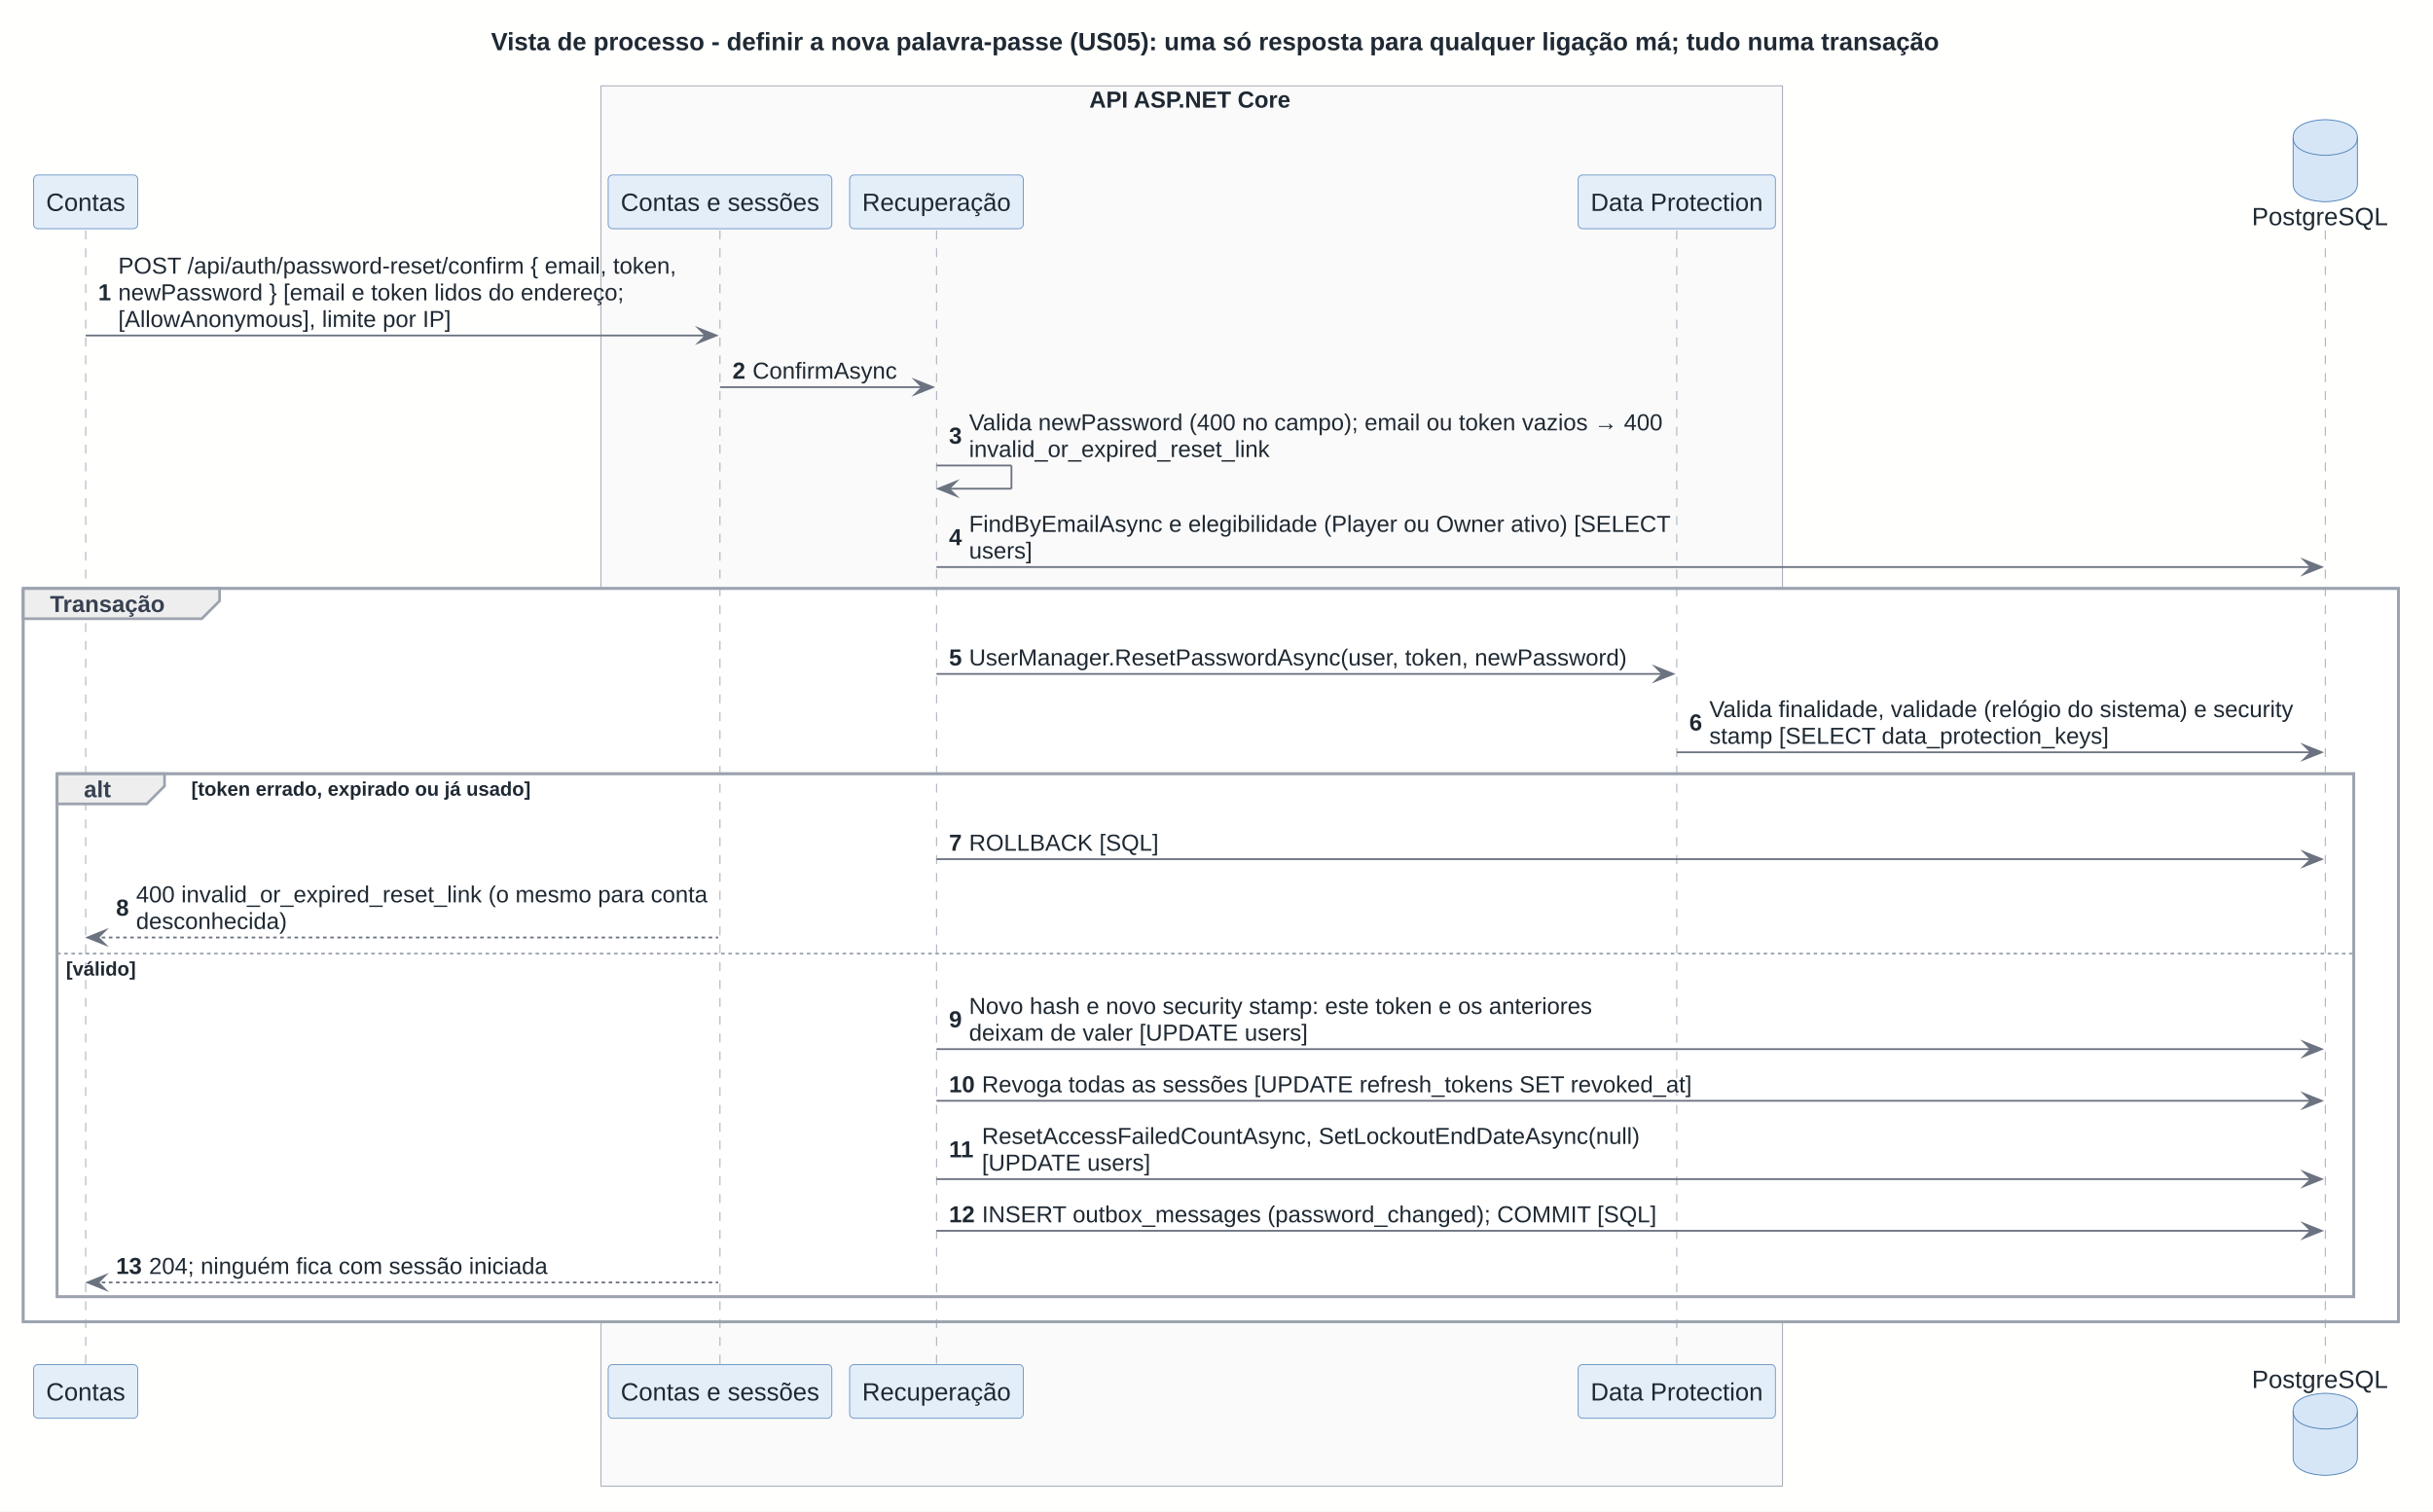
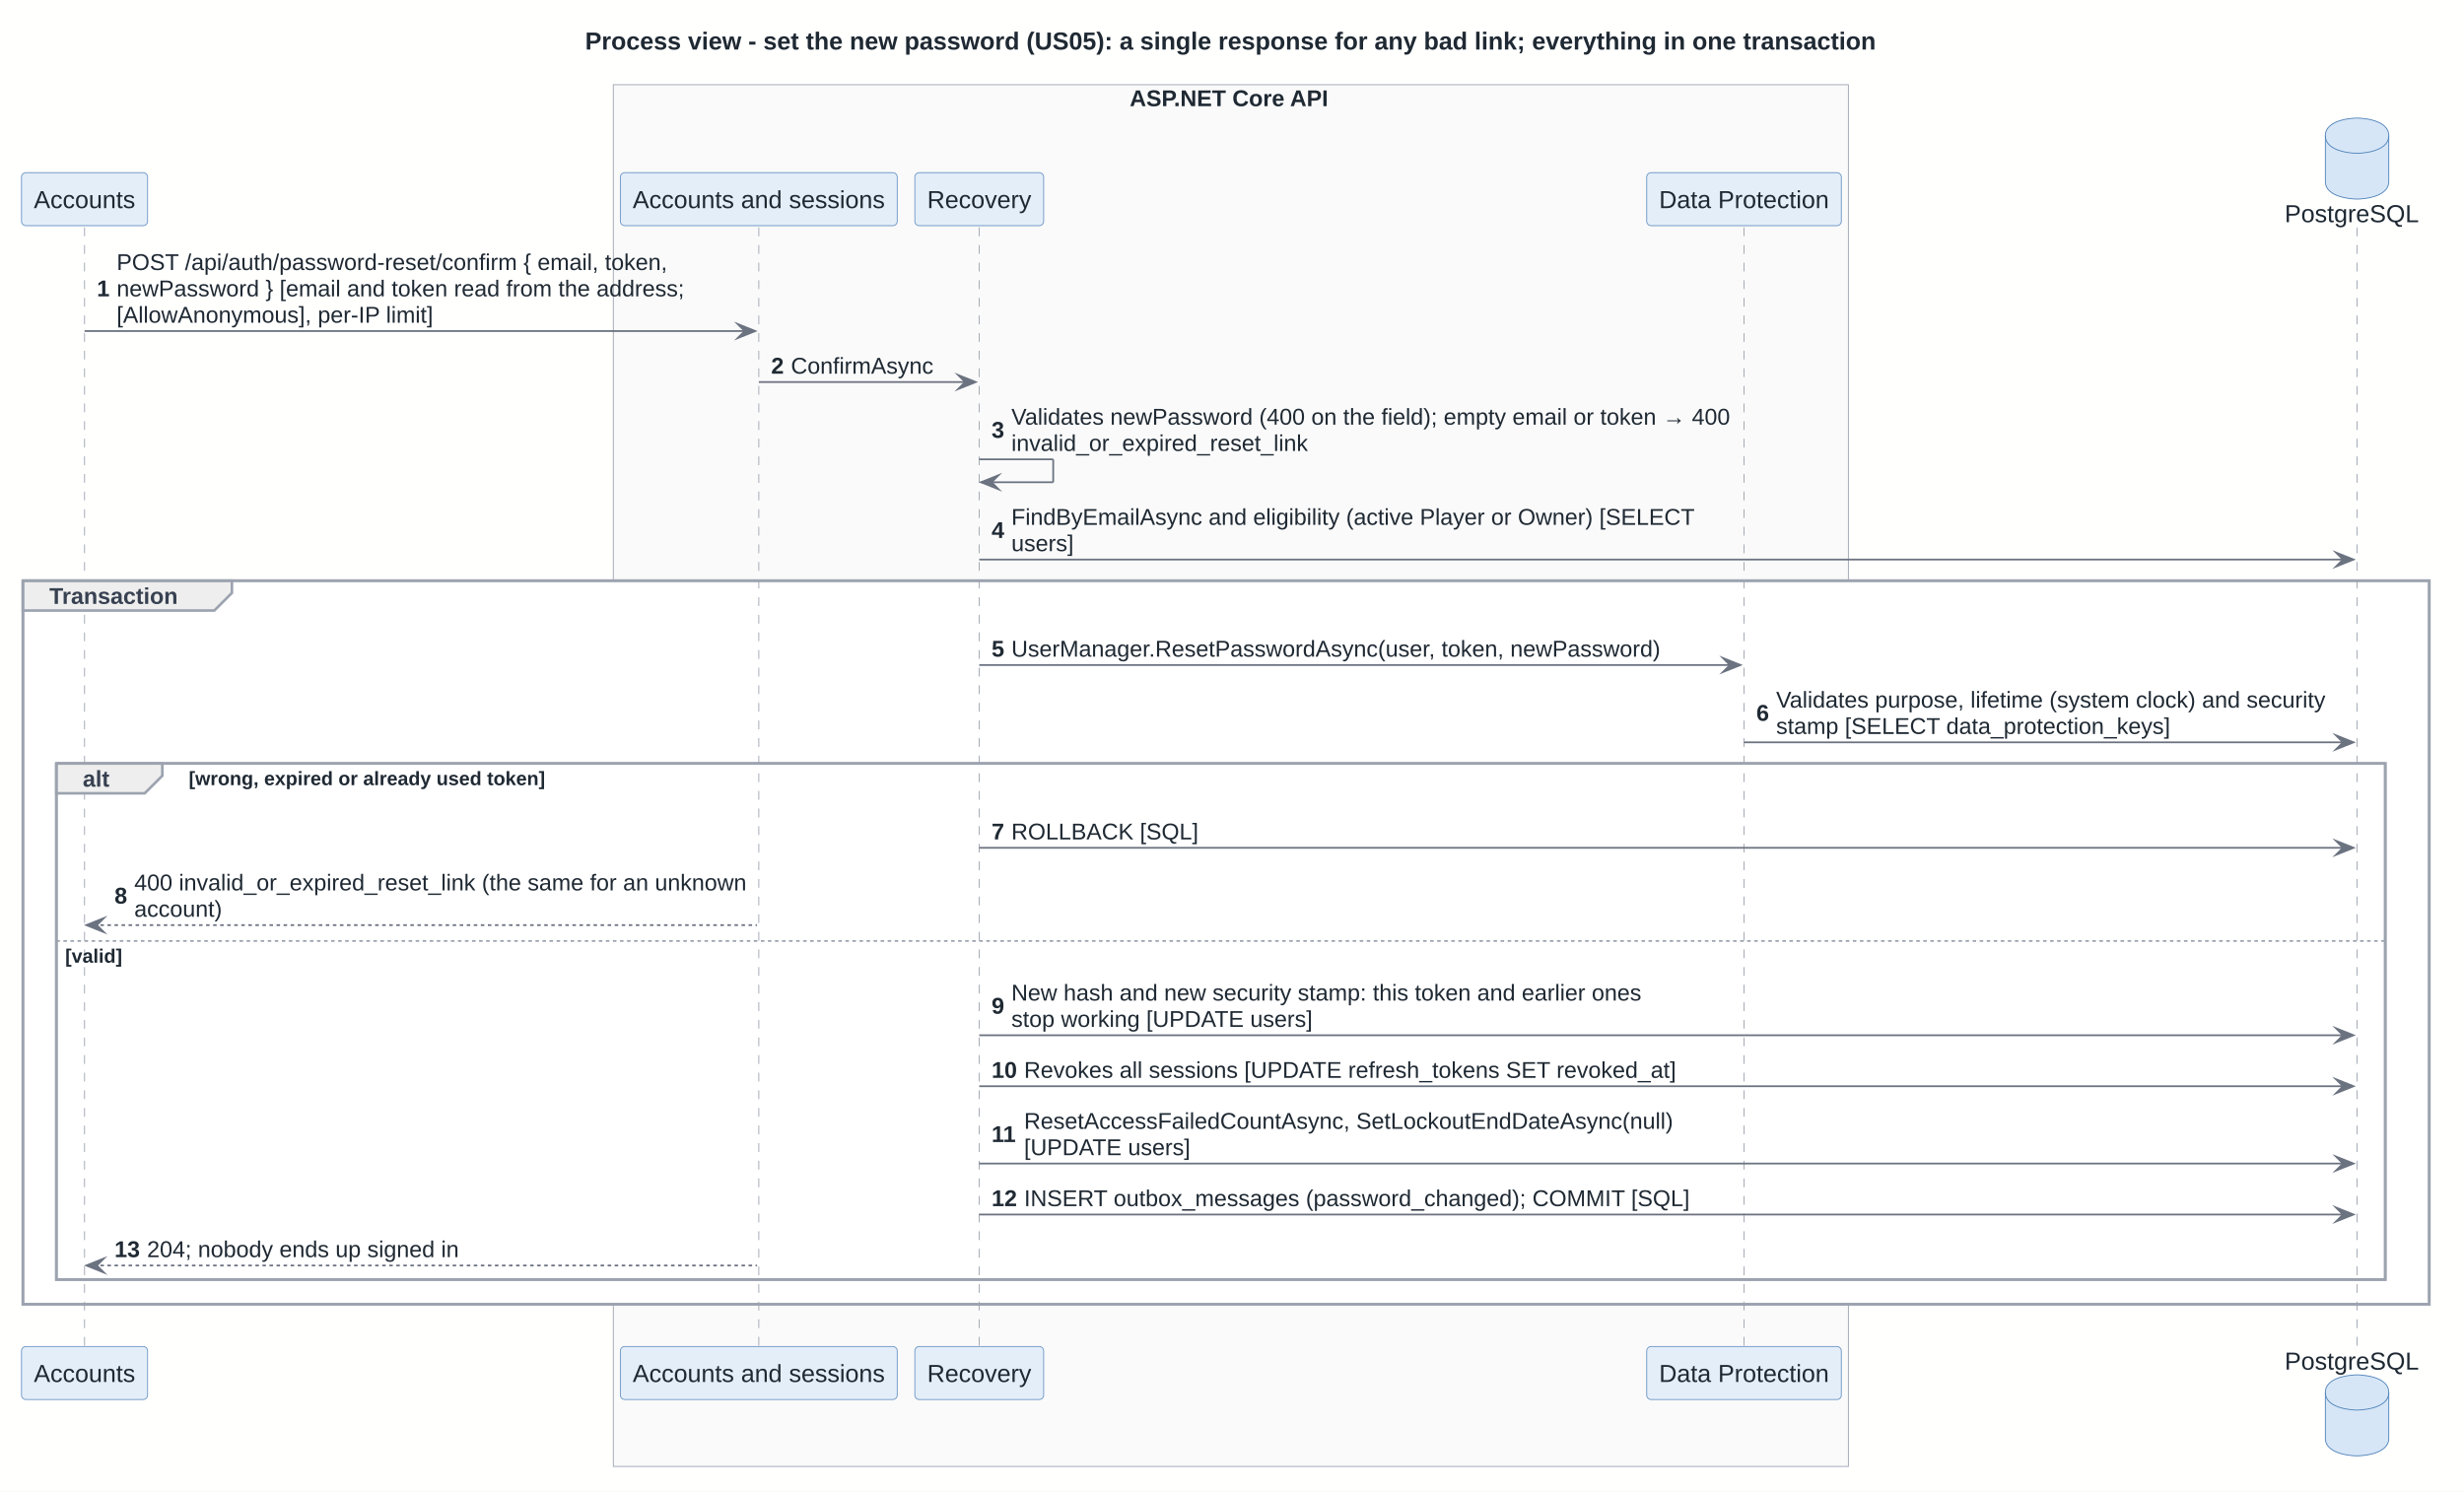
- <svg xmlns="http://www.w3.org/2000/svg" version="1.1" data-diagram-type="SEQUENCE" style="width:1363px;height:847px;background:#FFFFFE;" width="1363px" height="847px" viewBox="0 0 1363 847" zoomAndPan="magnify" preserveAspectRatio="none" contentStyleType="text/css">
+ <svg xmlns="http://www.w3.org/2000/svg" version="1.1" data-diagram-type="SEQUENCE" style="width:1399px;height:847px;background:#FFFFFE;" width="1399px" height="847px" viewBox="0 0 1399 847" zoomAndPan="magnify" preserveAspectRatio="none" contentStyleType="text/css">
  <defs />
  <g font-family="sans-serif" lengthAdjust="spacing">
-     <rect x="0" y="0" width="1363" height="847" fill="#FFFFFE" style="stroke:none;" />
+     <rect x="0" y="0" width="1399" height="847" fill="#FFFFFE" style="stroke:none;" />
    <g class="title" data-source-line="8">
-       <text x="275.086" y="28.132" fill="#1F2933" font-size="14" textLength="811.474" font-weight="700" font-family="Arial, Liberation Sans, Helvetica, sans-serif">Vista de processo - definir a nova palavra-passe (US05): uma só resposta para qualquer ligação má; tudo numa transação</text>
+       <text x="332.209" y="28.132" fill="#1F2933" font-size="14" textLength="732.867" font-weight="700" font-family="Arial, Liberation Sans, Helvetica, sans-serif">Process view - set the new password (US05): a single response for any bad link; everything in one transaction</text>
    </g>
-     <rect x="336.714" y="48.099" width="661.884" height="784.616" fill="#FAFAFA" style="stroke:#9CA3AF;stroke-width:0.5;" />
-     <text x="610.229" y="60.292" fill="#1F2933" font-size="13" textLength="114.854" font-weight="700" font-family="Arial, Liberation Sans, Helvetica, sans-serif">API ASP.NET Core</text>
-     <rect x="13" y="329.736" width="1330.646" height="410.88" fill="#FFF" style="stroke:#FFF;stroke-width:1;" />
-     <rect x="13" y="329.736" width="1330.646" height="410.88" fill="none" style="stroke:#9CA3AF;stroke-width:1.5;" />
-     <rect x="32" y="433.531" width="1286.646" height="293.085" fill="#FFF" style="stroke:#FFF;stroke-width:1;" />
-     <rect x="32" y="433.531" width="1286.646" height="293.085" fill="none" style="stroke:#9CA3AF;stroke-width:1.5;" />
+     <rect x="348.231" y="48.099" width="701.228" height="784.616" fill="#FAFAFA" style="stroke:#9CA3AF;stroke-width:0.5;" />
+     <text x="641.418" y="60.292" fill="#1F2933" font-size="13" textLength="114.854" font-weight="700" font-family="Arial, Liberation Sans, Helvetica, sans-serif">ASP.NET Core API</text>
+     <rect x="13" y="329.736" width="1366.286" height="410.88" fill="#FFF" style="stroke:#FFF;stroke-width:1;" />
+     <rect x="13" y="329.736" width="1366.286" height="410.88" fill="none" style="stroke:#9CA3AF;stroke-width:1.5;" />
+     <rect x="32" y="433.531" width="1322.286" height="293.085" fill="#FFF" style="stroke:#FFF;stroke-width:1;" />
+     <rect x="32" y="433.531" width="1322.286" height="293.085" fill="none" style="stroke:#9CA3AF;stroke-width:1.5;" />
    <g>
      <rect x="44.5" y="129.146" width="8" height="635.47" fill="#000" fill-opacity="0" />
      <line x1="48" y1="129.146" x2="48" y2="764.616" style="stroke:#9CA3AF;stroke-width:0.5;stroke-dasharray:5,5;" />
    </g>
    <g>
-       <rect x="399.855" y="129.146" width="8" height="635.47" fill="#000" fill-opacity="0" />
-       <line x1="403.355" y1="129.146" x2="403.355" y2="764.616" style="stroke:#9CA3AF;stroke-width:0.5;stroke-dasharray:5,5;" />
+       <rect x="427.328" y="129.146" width="8" height="635.47" fill="#000" fill-opacity="0" />
+       <line x1="430.828" y1="129.146" x2="430.828" y2="764.616" style="stroke:#9CA3AF;stroke-width:0.5;stroke-dasharray:5,5;" />
    </g>
    <g>
-       <rect x="521.134" y="129.146" width="8" height="635.47" fill="#000" fill-opacity="0" />
-       <line x1="524.634" y1="129.146" x2="524.634" y2="764.616" style="stroke:#9CA3AF;stroke-width:0.5;stroke-dasharray:5,5;" />
+       <rect x="552.489" y="129.146" width="8" height="635.47" fill="#000" fill-opacity="0" />
+       <line x1="555.989" y1="129.146" x2="555.989" y2="764.616" style="stroke:#9CA3AF;stroke-width:0.5;stroke-dasharray:5,5;" />
    </g>
    <g>
-       <rect x="935.85" y="129.146" width="8" height="635.47" fill="#000" fill-opacity="0" />
-       <line x1="939.35" y1="129.146" x2="939.35" y2="764.616" style="stroke:#9CA3AF;stroke-width:0.5;stroke-dasharray:5,5;" />
+       <rect x="986.711" y="129.146" width="8" height="635.47" fill="#000" fill-opacity="0" />
+       <line x1="990.211" y1="129.146" x2="990.211" y2="764.616" style="stroke:#9CA3AF;stroke-width:0.5;stroke-dasharray:5,5;" />
    </g>
    <g>
-       <rect x="1299.146" y="129.146" width="8" height="635.47" fill="#000" fill-opacity="0" />
-       <line x1="1302.646" y1="129.146" x2="1302.646" y2="764.616" style="stroke:#9CA3AF;stroke-width:0.5;stroke-dasharray:5,5;" />
+       <rect x="1334.786" y="129.146" width="8" height="635.47" fill="#000" fill-opacity="0" />
+       <line x1="1338.286" y1="129.146" x2="1338.286" y2="764.616" style="stroke:#9CA3AF;stroke-width:0.5;stroke-dasharray:5,5;" />
    </g>
-     <rect x="18.821" y="98.047" width="58.358" height="30.099" fill="#E4EEF9" style="stroke:#6B95C4;stroke-width:0.5;" rx="2.5" ry="2.5" />
-     <text x="25.821" y="118.179" fill="#1F2933" font-size="14" textLength="44.358" font-family="Arial, Liberation Sans, Helvetica, sans-serif">Contas</text>
-     <rect x="340.714" y="98.047" width="125.282" height="30.099" fill="#E4EEF9" style="stroke:#6B95C4;stroke-width:0.5;" rx="2.5" ry="2.5" />
-     <text x="347.714" y="118.179" fill="#1F2933" font-size="14" textLength="111.282" font-family="Arial, Liberation Sans, Helvetica, sans-serif">Contas e sessões</text>
-     <rect x="475.996" y="98.047" width="97.275" height="30.099" fill="#E4EEF9" style="stroke:#6B95C4;stroke-width:0.5;" rx="2.5" ry="2.5" />
-     <text x="482.996" y="118.179" fill="#1F2933" font-size="14" textLength="83.275" font-family="Arial, Liberation Sans, Helvetica, sans-serif">Recuperação</text>
-     <rect x="884.102" y="98.047" width="110.496" height="30.099" fill="#E4EEF9" style="stroke:#6B95C4;stroke-width:0.5;" rx="2.5" ry="2.5" />
-     <text x="891.102" y="118.179" fill="#1F2933" font-size="14" textLength="96.496" font-family="Arial, Liberation Sans, Helvetica, sans-serif">Data Protection</text>
-     <text x="1261.515" y="126.179" fill="#1F2933" font-size="14" textLength="76.262" font-family="Arial, Liberation Sans, Helvetica, sans-serif">PostgreSQL</text>
-     <path d="M1284.646,77.047 C1284.646,67.047 1302.646,67.047 1302.646,67.047 C1302.646,67.047 1320.646,67.047 1320.646,77.047 L1320.646,103.047 C1320.646,113.047 1302.646,113.047 1302.646,113.047 C1302.646,113.047 1284.646,113.047 1284.646,103.047 L1284.646,77.047" style="stroke:#4F82B8;stroke-width:0.5;" fill="#D6E6F7" />
-     <path d="M1284.646,77.047 C1284.646,87.047 1302.646,87.047 1302.646,87.047 C1302.646,87.047 1320.646,87.047 1320.646,77.047" style="stroke:#4F82B8;stroke-width:0.5;" fill="none" />
-     <rect x="18.821" y="764.616" width="58.358" height="30.099" fill="#E4EEF9" style="stroke:#6B95C4;stroke-width:0.5;" rx="2.5" ry="2.5" />
-     <text x="25.821" y="784.748" fill="#1F2933" font-size="14" textLength="44.358" font-family="Arial, Liberation Sans, Helvetica, sans-serif">Contas</text>
-     <rect x="340.714" y="764.616" width="125.282" height="30.099" fill="#E4EEF9" style="stroke:#6B95C4;stroke-width:0.5;" rx="2.5" ry="2.5" />
-     <text x="347.714" y="784.748" fill="#1F2933" font-size="14" textLength="111.282" font-family="Arial, Liberation Sans, Helvetica, sans-serif">Contas e sessões</text>
-     <rect x="475.996" y="764.616" width="97.275" height="30.099" fill="#E4EEF9" style="stroke:#6B95C4;stroke-width:0.5;" rx="2.5" ry="2.5" />
-     <text x="482.996" y="784.748" fill="#1F2933" font-size="14" textLength="83.275" font-family="Arial, Liberation Sans, Helvetica, sans-serif">Recuperação</text>
-     <rect x="884.102" y="764.616" width="110.496" height="30.099" fill="#E4EEF9" style="stroke:#6B95C4;stroke-width:0.5;" rx="2.5" ry="2.5" />
-     <text x="891.102" y="784.748" fill="#1F2933" font-size="14" textLength="96.496" font-family="Arial, Liberation Sans, Helvetica, sans-serif">Data Protection</text>
-     <text x="1261.515" y="777.748" fill="#1F2933" font-size="14" textLength="76.262" font-family="Arial, Liberation Sans, Helvetica, sans-serif">PostgreSQL</text>
-     <path d="M1284.646,790.714 C1284.646,780.714 1302.646,780.714 1302.646,780.714 C1302.646,780.714 1320.646,780.714 1320.646,790.714 L1320.646,816.714 C1320.646,826.714 1302.646,826.714 1302.646,826.714 C1302.646,826.714 1284.646,826.714 1284.646,816.714 L1284.646,790.714" style="stroke:#4F82B8;stroke-width:0.5;" fill="#D6E6F7" />
-     <path d="M1284.646,790.714 C1284.646,800.714 1302.646,800.714 1302.646,800.714 C1302.646,800.714 1320.646,800.714 1320.646,790.714" style="stroke:#4F82B8;stroke-width:0.5;" fill="none" />
-     <polygon points="391.355,183.992,401.355,187.992,391.355,191.992,395.355,187.992" fill="#6B7280" style="stroke:#6B7280;stroke-width:1;stroke-linejoin:miter;stroke-miterlimit:10;" />
-     <line x1="48" y1="187.992" x2="397.355" y2="187.992" style="stroke:#6B7280;stroke-width:1;" />
+     <rect x="12.207" y="98.047" width="71.586" height="30.099" fill="#E4EEF9" style="stroke:#6B95C4;stroke-width:0.5;" rx="2.5" ry="2.5" />
+     <text x="19.207" y="118.179" fill="#1F2933" font-size="14" textLength="57.586" font-family="Arial, Liberation Sans, Helvetica, sans-serif">Accounts</text>
+     <rect x="352.231" y="98.047" width="157.192" height="30.099" fill="#E4EEF9" style="stroke:#6B95C4;stroke-width:0.5;" rx="2.5" ry="2.5" />
+     <text x="359.231" y="118.179" fill="#1F2933" font-size="14" textLength="143.192" font-family="Arial, Liberation Sans, Helvetica, sans-serif">Accounts and sessions</text>
+     <rect x="519.424" y="98.047" width="73.131" height="30.099" fill="#E4EEF9" style="stroke:#6B95C4;stroke-width:0.5;" rx="2.5" ry="2.5" />
+     <text x="526.424" y="118.179" fill="#1F2933" font-size="14" textLength="59.131" font-family="Arial, Liberation Sans, Helvetica, sans-serif">Recovery</text>
+     <rect x="934.963" y="98.047" width="110.496" height="30.099" fill="#E4EEF9" style="stroke:#6B95C4;stroke-width:0.5;" rx="2.5" ry="2.5" />
+     <text x="941.963" y="118.179" fill="#1F2933" font-size="14" textLength="96.496" font-family="Arial, Liberation Sans, Helvetica, sans-serif">Data Protection</text>
+     <text x="1297.155" y="126.179" fill="#1F2933" font-size="14" textLength="76.262" font-family="Arial, Liberation Sans, Helvetica, sans-serif">PostgreSQL</text>
+     <path d="M1320.286,77.047 C1320.286,67.047 1338.286,67.047 1338.286,67.047 C1338.286,67.047 1356.286,67.047 1356.286,77.047 L1356.286,103.047 C1356.286,113.047 1338.286,113.047 1338.286,113.047 C1338.286,113.047 1320.286,113.047 1320.286,103.047 L1320.286,77.047" style="stroke:#4F82B8;stroke-width:0.5;" fill="#D6E6F7" />
+     <path d="M1320.286,77.047 C1320.286,87.047 1338.286,87.047 1338.286,87.047 C1338.286,87.047 1356.286,87.047 1356.286,77.047" style="stroke:#4F82B8;stroke-width:0.5;" fill="none" />
+     <rect x="12.207" y="764.616" width="71.586" height="30.099" fill="#E4EEF9" style="stroke:#6B95C4;stroke-width:0.5;" rx="2.5" ry="2.5" />
+     <text x="19.207" y="784.748" fill="#1F2933" font-size="14" textLength="57.586" font-family="Arial, Liberation Sans, Helvetica, sans-serif">Accounts</text>
+     <rect x="352.231" y="764.616" width="157.192" height="30.099" fill="#E4EEF9" style="stroke:#6B95C4;stroke-width:0.5;" rx="2.5" ry="2.5" />
+     <text x="359.231" y="784.748" fill="#1F2933" font-size="14" textLength="143.192" font-family="Arial, Liberation Sans, Helvetica, sans-serif">Accounts and sessions</text>
+     <rect x="519.424" y="764.616" width="73.131" height="30.099" fill="#E4EEF9" style="stroke:#6B95C4;stroke-width:0.5;" rx="2.5" ry="2.5" />
+     <text x="526.424" y="784.748" fill="#1F2933" font-size="14" textLength="59.131" font-family="Arial, Liberation Sans, Helvetica, sans-serif">Recovery</text>
+     <rect x="934.963" y="764.616" width="110.496" height="30.099" fill="#E4EEF9" style="stroke:#6B95C4;stroke-width:0.5;" rx="2.5" ry="2.5" />
+     <text x="941.963" y="784.748" fill="#1F2933" font-size="14" textLength="96.496" font-family="Arial, Liberation Sans, Helvetica, sans-serif">Data Protection</text>
+     <text x="1297.155" y="777.748" fill="#1F2933" font-size="14" textLength="76.262" font-family="Arial, Liberation Sans, Helvetica, sans-serif">PostgreSQL</text>
+     <path d="M1320.286,790.714 C1320.286,780.714 1338.286,780.714 1338.286,780.714 C1338.286,780.714 1356.286,780.714 1356.286,790.714 L1356.286,816.714 C1356.286,826.714 1338.286,826.714 1338.286,826.714 C1338.286,826.714 1320.286,826.714 1320.286,816.714 L1320.286,790.714" style="stroke:#4F82B8;stroke-width:0.5;" fill="#D6E6F7" />
+     <path d="M1320.286,790.714 C1320.286,800.714 1338.286,800.714 1338.286,800.714 C1338.286,800.714 1356.286,800.714 1356.286,790.714" style="stroke:#4F82B8;stroke-width:0.5;" fill="none" />
+     <polygon points="418.828,183.992,428.828,187.992,418.828,191.992,422.828,187.992" fill="#6B7280" style="stroke:#6B7280;stroke-width:1;stroke-linejoin:miter;stroke-miterlimit:10;" />
+     <line x1="48" y1="187.992" x2="424.828" y2="187.992" style="stroke:#6B7280;stroke-width:1;" />
    <text x="55" y="168.289" fill="#1F2933" font-size="13" font-weight="700" font-family="Arial, Liberation Sans, Helvetica, sans-serif">1</text>
    <text x="66.23" y="153.34" fill="#1F2933" font-size="13" textLength="312.857" font-family="Arial, Liberation Sans, Helvetica, sans-serif">POST /api/auth/password-reset/confirm { email, token,</text>
-     <text x="66.23" y="168.289" fill="#1F2933" font-size="13" textLength="283.277" font-family="Arial, Liberation Sans, Helvetica, sans-serif">newPassword } [email e token lidos do endereço;</text>
-     <text x="66.23" y="183.237" fill="#1F2933" font-size="13" textLength="186.405" font-family="Arial, Liberation Sans, Helvetica, sans-serif">[AllowAnonymous], limite por IP]</text>
-     <polygon points="512.634,212.941,522.634,216.941,512.634,220.941,516.634,216.941" fill="#6B7280" style="stroke:#6B7280;stroke-width:1;stroke-linejoin:miter;stroke-miterlimit:10;" />
-     <line x1="403.355" y1="216.941" x2="518.634" y2="216.941" style="stroke:#6B7280;stroke-width:1;" />
-     <text x="410.355" y="212.186" fill="#1F2933" font-size="13" font-weight="700" font-family="Arial, Liberation Sans, Helvetica, sans-serif">2</text>
-     <text x="421.585" y="212.186" fill="#1F2933" font-size="13" textLength="80.907" font-family="Arial, Liberation Sans, Helvetica, sans-serif">ConfirmAsync</text>
-     <line x1="524.634" y1="260.838" x2="566.634" y2="260.838" style="stroke:#6B7280;stroke-width:1;" />
-     <line x1="566.634" y1="260.838" x2="566.634" y2="273.838" style="stroke:#6B7280;stroke-width:1;" />
-     <line x1="525.634" y1="273.838" x2="566.634" y2="273.838" style="stroke:#6B7280;stroke-width:1;" />
-     <polygon points="535.634,269.838,525.634,273.838,535.634,277.838,531.634,273.838" fill="#6B7280" style="stroke:#6B7280;stroke-width:1;stroke-linejoin:miter;stroke-miterlimit:10;" />
-     <text x="531.634" y="248.609" fill="#1F2933" font-size="13" font-weight="700" font-family="Arial, Liberation Sans, Helvetica, sans-serif">3</text>
-     <text x="542.864" y="241.135" fill="#1F2933" font-size="13" textLength="389.486" font-family="Arial, Liberation Sans, Helvetica, sans-serif">Valida newPassword (400 no campo); email ou token vazios → 400</text>
-     <text x="542.864" y="256.083" fill="#1F2933" font-size="13" textLength="168.378" font-family="Arial, Liberation Sans, Helvetica, sans-serif">invalid_or_expired_reset_link</text>
-     <polygon points="1290.646,313.736,1300.646,317.736,1290.646,321.736,1294.646,317.736" fill="#6B7280" style="stroke:#6B7280;stroke-width:1;stroke-linejoin:miter;stroke-miterlimit:10;" />
-     <line x1="524.634" y1="317.736" x2="1296.646" y2="317.736" style="stroke:#6B7280;stroke-width:1;" />
-     <text x="531.634" y="305.507" fill="#1F2933" font-size="13" font-weight="700" font-family="Arial, Liberation Sans, Helvetica, sans-serif">4</text>
-     <text x="542.864" y="298.032" fill="#1F2933" font-size="13" textLength="393.06" font-family="Arial, Liberation Sans, Helvetica, sans-serif">FindByEmailAsync e elegibilidade (Player ou Owner ativo) [SELECT</text>
-     <text x="542.864" y="312.981" fill="#1F2933" font-size="13" textLength="35.401" font-family="Arial, Liberation Sans, Helvetica, sans-serif">users]</text>
-     <path d="M13,329.736 L123.032,329.736 L123.032,336.685 L113.032,346.685 L13,346.685 L13,329.736" style="stroke:#9CA3AF;stroke-width:1.5;" fill="#EEE" />
-     <rect x="13" y="329.736" width="1330.646" height="410.88" fill="none" style="stroke:#9CA3AF;stroke-width:1.5;" />
-     <text x="28" y="342.93" fill="#374151" font-size="13" textLength="65.032" font-weight="700" font-family="Arial, Liberation Sans, Helvetica, sans-serif">Transação</text>
-     <polygon points="927.35,373.633,937.35,377.633,927.35,381.633,931.35,377.633" fill="#6B7280" style="stroke:#6B7280;stroke-width:1;stroke-linejoin:miter;stroke-miterlimit:10;" />
-     <line x1="524.634" y1="377.633" x2="933.35" y2="377.633" style="stroke:#6B7280;stroke-width:1;" />
-     <text x="531.634" y="372.878" fill="#1F2933" font-size="13" font-weight="700" font-family="Arial, Liberation Sans, Helvetica, sans-serif">5</text>
-     <text x="542.864" y="372.878" fill="#1F2933" font-size="13" textLength="369.929" font-family="Arial, Liberation Sans, Helvetica, sans-serif">UserManager.ResetPasswordAsync(user, token, newPassword)</text>
-     <polygon points="1290.646,417.531,1300.646,421.531,1290.646,425.531,1294.646,421.531" fill="#6B7280" style="stroke:#6B7280;stroke-width:1;stroke-linejoin:miter;stroke-miterlimit:10;" />
-     <line x1="939.35" y1="421.531" x2="1296.646" y2="421.531" style="stroke:#6B7280;stroke-width:1;" />
-     <text x="946.35" y="409.302" fill="#1F2933" font-size="13" font-weight="700" font-family="Arial, Liberation Sans, Helvetica, sans-serif">6</text>
-     <text x="957.58" y="401.827" fill="#1F2933" font-size="13" textLength="328.066" font-family="Arial, Liberation Sans, Helvetica, sans-serif">Valida finalidade, validade (relógio do sistema) e security</text>
-     <text x="957.58" y="416.776" fill="#1F2933" font-size="13" textLength="224.002" font-family="Arial, Liberation Sans, Helvetica, sans-serif">stamp [SELECT data_protection_keys]</text>
+     <text x="66.23" y="168.289" fill="#1F2933" font-size="13" textLength="322.283" font-family="Arial, Liberation Sans, Helvetica, sans-serif">newPassword } [email and token read from the address;</text>
+     <text x="66.23" y="183.237" fill="#1F2933" font-size="13" textLength="179.893" font-family="Arial, Liberation Sans, Helvetica, sans-serif">[AllowAnonymous], per-IP limit]</text>
+     <polygon points="543.989,212.941,553.989,216.941,543.989,220.941,547.989,216.941" fill="#6B7280" style="stroke:#6B7280;stroke-width:1;stroke-linejoin:miter;stroke-miterlimit:10;" />
+     <line x1="430.828" y1="216.941" x2="549.989" y2="216.941" style="stroke:#6B7280;stroke-width:1;" />
+     <text x="437.828" y="212.186" fill="#1F2933" font-size="13" font-weight="700" font-family="Arial, Liberation Sans, Helvetica, sans-serif">2</text>
+     <text x="449.058" y="212.186" fill="#1F2933" font-size="13" textLength="80.907" font-family="Arial, Liberation Sans, Helvetica, sans-serif">ConfirmAsync</text>
+     <line x1="555.989" y1="260.838" x2="597.989" y2="260.838" style="stroke:#6B7280;stroke-width:1;" />
+     <line x1="597.989" y1="260.838" x2="597.989" y2="273.838" style="stroke:#6B7280;stroke-width:1;" />
+     <line x1="556.989" y1="273.838" x2="597.989" y2="273.838" style="stroke:#6B7280;stroke-width:1;" />
+     <polygon points="566.989,269.838,556.989,273.838,566.989,277.838,562.989,273.838" fill="#6B7280" style="stroke:#6B7280;stroke-width:1;stroke-linejoin:miter;stroke-miterlimit:10;" />
+     <text x="562.989" y="248.609" fill="#1F2933" font-size="13" font-weight="700" font-family="Arial, Liberation Sans, Helvetica, sans-serif">3</text>
+     <text x="574.219" y="241.135" fill="#1F2933" font-size="13" textLength="408.992" font-family="Arial, Liberation Sans, Helvetica, sans-serif">Validates newPassword (400 on the field); empty email or token → 400</text>
+     <text x="574.219" y="256.083" fill="#1F2933" font-size="13" textLength="168.378" font-family="Arial, Liberation Sans, Helvetica, sans-serif">invalid_or_expired_reset_link</text>
+     <polygon points="1326.286,313.736,1336.286,317.736,1326.286,321.736,1330.286,317.736" fill="#6B7280" style="stroke:#6B7280;stroke-width:1;stroke-linejoin:miter;stroke-miterlimit:10;" />
+     <line x1="555.989" y1="317.736" x2="1332.286" y2="317.736" style="stroke:#6B7280;stroke-width:1;" />
+     <text x="562.989" y="305.507" fill="#1F2933" font-size="13" font-weight="700" font-family="Arial, Liberation Sans, Helvetica, sans-serif">4</text>
+     <text x="574.219" y="298.032" fill="#1F2933" font-size="13" textLength="387.969" font-family="Arial, Liberation Sans, Helvetica, sans-serif">FindByEmailAsync and eligibility (active Player or Owner) [SELECT</text>
+     <text x="574.219" y="312.981" fill="#1F2933" font-size="13" textLength="35.401" font-family="Arial, Liberation Sans, Helvetica, sans-serif">users]</text>
+     <path d="M13,329.736 L131.684,329.736 L131.684,336.685 L121.684,346.685 L13,346.685 L13,329.736" style="stroke:#9CA3AF;stroke-width:1.5;" fill="#EEE" />
+     <rect x="13" y="329.736" width="1366.286" height="410.88" fill="none" style="stroke:#9CA3AF;stroke-width:1.5;" />
+     <text x="28" y="342.93" fill="#374151" font-size="13" textLength="73.684" font-weight="700" font-family="Arial, Liberation Sans, Helvetica, sans-serif">Transaction</text>
+     <polygon points="978.211,373.633,988.211,377.633,978.211,381.633,982.211,377.633" fill="#6B7280" style="stroke:#6B7280;stroke-width:1;stroke-linejoin:miter;stroke-miterlimit:10;" />
+     <line x1="555.989" y1="377.633" x2="984.211" y2="377.633" style="stroke:#6B7280;stroke-width:1;" />
+     <text x="562.989" y="372.878" fill="#1F2933" font-size="13" font-weight="700" font-family="Arial, Liberation Sans, Helvetica, sans-serif">5</text>
+     <text x="574.219" y="372.878" fill="#1F2933" font-size="13" textLength="369.929" font-family="Arial, Liberation Sans, Helvetica, sans-serif">UserManager.ResetPasswordAsync(user, token, newPassword)</text>
+     <polygon points="1326.286,417.531,1336.286,421.531,1326.286,425.531,1330.286,421.531" fill="#6B7280" style="stroke:#6B7280;stroke-width:1;stroke-linejoin:miter;stroke-miterlimit:10;" />
+     <line x1="990.211" y1="421.531" x2="1332.286" y2="421.531" style="stroke:#6B7280;stroke-width:1;" />
+     <text x="997.211" y="409.302" fill="#1F2933" font-size="13" font-weight="700" font-family="Arial, Liberation Sans, Helvetica, sans-serif">6</text>
+     <text x="1008.441" y="401.827" fill="#1F2933" font-size="13" textLength="312.844" font-family="Arial, Liberation Sans, Helvetica, sans-serif">Validates purpose, lifetime (system clock) and security</text>
+     <text x="1008.441" y="416.776" fill="#1F2933" font-size="13" textLength="224.002" font-family="Arial, Liberation Sans, Helvetica, sans-serif">stamp [SELECT data_protection_keys]</text>
    <path d="M32,433.531 L92.171,433.531 L92.171,440.479 L82.171,450.479 L32,450.479 L32,433.531" style="stroke:#9CA3AF;stroke-width:1.5;" fill="#EEE" />
-     <rect x="32" y="433.531" width="1286.646" height="293.085" fill="none" style="stroke:#9CA3AF;stroke-width:1.5;" />
+     <rect x="32" y="433.531" width="1322.286" height="293.085" fill="none" style="stroke:#9CA3AF;stroke-width:1.5;" />
    <text x="47" y="446.725" fill="#374151" font-size="13" textLength="15.171" font-weight="700" font-family="Arial, Liberation Sans, Helvetica, sans-serif">alt</text>
-     <text x="107.171" y="445.849" fill="#1F2933" font-size="11" textLength="190.088" font-weight="700" font-family="Arial, Liberation Sans, Helvetica, sans-serif">[token errado, expirado ou já usado]</text>
-     <polygon points="1290.646,477.428,1300.646,481.428,1290.646,485.428,1294.646,481.428" fill="#6B7280" style="stroke:#6B7280;stroke-width:1;stroke-linejoin:miter;stroke-miterlimit:10;" />
-     <line x1="524.634" y1="481.428" x2="1296.646" y2="481.428" style="stroke:#6B7280;stroke-width:1;" />
-     <text x="531.634" y="476.673" fill="#1F2933" font-size="13" font-weight="700" font-family="Arial, Liberation Sans, Helvetica, sans-serif">7</text>
-     <text x="542.864" y="476.673" fill="#1F2933" font-size="13" textLength="106.209" font-family="Arial, Liberation Sans, Helvetica, sans-serif">ROLLBACK [SQL]</text>
+     <text x="107.171" y="445.849" fill="#1F2933" font-size="11" textLength="202.324" font-weight="700" font-family="Arial, Liberation Sans, Helvetica, sans-serif">[wrong, expired or already used token]</text>
+     <polygon points="1326.286,477.428,1336.286,481.428,1326.286,485.428,1330.286,481.428" fill="#6B7280" style="stroke:#6B7280;stroke-width:1;stroke-linejoin:miter;stroke-miterlimit:10;" />
+     <line x1="555.989" y1="481.428" x2="1332.286" y2="481.428" style="stroke:#6B7280;stroke-width:1;" />
+     <text x="562.989" y="476.673" fill="#1F2933" font-size="13" font-weight="700" font-family="Arial, Liberation Sans, Helvetica, sans-serif">7</text>
+     <text x="574.219" y="476.673" fill="#1F2933" font-size="13" textLength="106.209" font-family="Arial, Liberation Sans, Helvetica, sans-serif">ROLLBACK [SQL]</text>
    <polygon points="59,521.326,49,525.326,59,529.326,55,525.326" fill="#6B7280" style="stroke:#6B7280;stroke-width:1;stroke-linejoin:miter;stroke-miterlimit:10;" />
-     <line x1="53" y1="525.326" x2="402.355" y2="525.326" style="stroke:#6B7280;stroke-width:1;stroke-dasharray:2,2;" />
+     <line x1="53" y1="525.326" x2="429.828" y2="525.326" style="stroke:#6B7280;stroke-width:1;stroke-dasharray:2,2;" />
    <text x="65" y="513.096" fill="#1F2933" font-size="13" font-weight="700" font-family="Arial, Liberation Sans, Helvetica, sans-serif">8</text>
-     <text x="76.23" y="505.622" fill="#1F2933" font-size="13" textLength="320.125" font-family="Arial, Liberation Sans, Helvetica, sans-serif">400 invalid_or_expired_reset_link (o mesmo para conta</text>
-     <text x="76.23" y="520.571" fill="#1F2933" font-size="13" textLength="84.557" font-family="Arial, Liberation Sans, Helvetica, sans-serif">desconhecida)</text>
-     <line x1="32" y1="534.326" x2="1318.646" y2="534.326" style="stroke:#9CA3AF;stroke-width:1;stroke-dasharray:2,2;" />
-     <text x="37" y="546.644" fill="#1F2933" font-size="11" textLength="39.112" font-weight="700" font-family="Arial, Liberation Sans, Helvetica, sans-serif">[válido]</text>
-     <polygon points="1290.646,583.872,1300.646,587.872,1290.646,591.872,1294.646,587.872" fill="#6B7280" style="stroke:#6B7280;stroke-width:1;stroke-linejoin:miter;stroke-miterlimit:10;" />
-     <line x1="524.634" y1="587.872" x2="1296.646" y2="587.872" style="stroke:#6B7280;stroke-width:1;" />
-     <text x="531.634" y="575.643" fill="#1F2933" font-size="13" font-weight="700" font-family="Arial, Liberation Sans, Helvetica, sans-serif">9</text>
-     <text x="542.864" y="568.168" fill="#1F2933" font-size="13" textLength="349.02" font-family="Arial, Liberation Sans, Helvetica, sans-serif">Novo hash e novo security stamp: este token e os anteriores</text>
-     <text x="542.864" y="583.117" fill="#1F2933" font-size="13" textLength="190.734" font-family="Arial, Liberation Sans, Helvetica, sans-serif">deixam de valer [UPDATE users]</text>
-     <polygon points="1290.646,612.821,1300.646,616.821,1290.646,620.821,1294.646,616.821" fill="#6B7280" style="stroke:#6B7280;stroke-width:1;stroke-linejoin:miter;stroke-miterlimit:10;" />
-     <line x1="524.634" y1="616.821" x2="1296.646" y2="616.821" style="stroke:#6B7280;stroke-width:1;" />
-     <text x="531.634" y="612.066" fill="#1F2933" font-size="13" textLength="14.46" font-weight="700" font-family="Arial, Liberation Sans, Helvetica, sans-serif">10</text>
-     <text x="550.094" y="612.066" fill="#1F2933" font-size="13" textLength="398.861" font-family="Arial, Liberation Sans, Helvetica, sans-serif">Revoga todas as sessões [UPDATE refresh_tokens SET revoked_at]</text>
-     <polygon points="1290.646,656.718,1300.646,660.718,1290.646,664.718,1294.646,660.718" fill="#6B7280" style="stroke:#6B7280;stroke-width:1;stroke-linejoin:miter;stroke-miterlimit:10;" />
-     <line x1="524.634" y1="660.718" x2="1296.646" y2="660.718" style="stroke:#6B7280;stroke-width:1;" />
-     <text x="531.634" y="648.489" fill="#1F2933" font-size="13" textLength="14.46" font-weight="700" font-family="Arial, Liberation Sans, Helvetica, sans-serif">11</text>
-     <text x="550.094" y="641.015" fill="#1F2933" font-size="13" textLength="368.513" font-family="Arial, Liberation Sans, Helvetica, sans-serif">ResetAccessFailedCountAsync, SetLockoutEndDateAsync(null)</text>
-     <text x="550.094" y="655.963" fill="#1F2933" font-size="13" textLength="95.354" font-family="Arial, Liberation Sans, Helvetica, sans-serif">[UPDATE users]</text>
-     <polygon points="1290.646,685.667,1300.646,689.667,1290.646,693.667,1294.646,689.667" fill="#6B7280" style="stroke:#6B7280;stroke-width:1;stroke-linejoin:miter;stroke-miterlimit:10;" />
-     <line x1="524.634" y1="689.667" x2="1296.646" y2="689.667" style="stroke:#6B7280;stroke-width:1;" />
-     <text x="531.634" y="684.912" fill="#1F2933" font-size="13" textLength="14.46" font-weight="700" font-family="Arial, Liberation Sans, Helvetica, sans-serif">12</text>
-     <text x="550.094" y="684.912" fill="#1F2933" font-size="13" textLength="378.593" font-family="Arial, Liberation Sans, Helvetica, sans-serif">INSERT outbox_messages (password_changed); COMMIT [SQL]</text>
+     <text x="76.23" y="505.622" fill="#1F2933" font-size="13" textLength="347.598" font-family="Arial, Liberation Sans, Helvetica, sans-serif">400 invalid_or_expired_reset_link (the same for an unknown</text>
+     <text x="76.23" y="520.571" fill="#1F2933" font-size="13" textLength="49.861" font-family="Arial, Liberation Sans, Helvetica, sans-serif">account)</text>
+     <line x1="32" y1="534.326" x2="1354.286" y2="534.326" style="stroke:#9CA3AF;stroke-width:1;stroke-dasharray:2,2;" />
+     <text x="37" y="546.644" fill="#1F2933" font-size="11" textLength="32.393" font-weight="700" font-family="Arial, Liberation Sans, Helvetica, sans-serif">[valid]</text>
+     <polygon points="1326.286,583.872,1336.286,587.872,1326.286,591.872,1330.286,587.872" fill="#6B7280" style="stroke:#6B7280;stroke-width:1;stroke-linejoin:miter;stroke-miterlimit:10;" />
+     <line x1="555.989" y1="587.872" x2="1332.286" y2="587.872" style="stroke:#6B7280;stroke-width:1;" />
+     <text x="562.989" y="575.643" fill="#1F2933" font-size="13" font-weight="700" font-family="Arial, Liberation Sans, Helvetica, sans-serif">9</text>
+     <text x="574.219" y="568.168" fill="#1F2933" font-size="13" textLength="357.69" font-family="Arial, Liberation Sans, Helvetica, sans-serif">New hash and new security stamp: this token and earlier ones</text>
+     <text x="574.219" y="583.117" fill="#1F2933" font-size="13" textLength="171.945" font-family="Arial, Liberation Sans, Helvetica, sans-serif">stop working [UPDATE users]</text>
+     <polygon points="1326.286,612.821,1336.286,616.821,1326.286,620.821,1330.286,616.821" fill="#6B7280" style="stroke:#6B7280;stroke-width:1;stroke-linejoin:miter;stroke-miterlimit:10;" />
+     <line x1="555.989" y1="616.821" x2="1332.286" y2="616.821" style="stroke:#6B7280;stroke-width:1;" />
+     <text x="562.989" y="612.066" fill="#1F2933" font-size="13" textLength="14.46" font-weight="700" font-family="Arial, Liberation Sans, Helvetica, sans-serif">10</text>
+     <text x="581.449" y="612.066" fill="#1F2933" font-size="13" textLength="371.382" font-family="Arial, Liberation Sans, Helvetica, sans-serif">Revokes all sessions [UPDATE refresh_tokens SET revoked_at]</text>
+     <polygon points="1326.286,656.718,1336.286,660.718,1326.286,664.718,1330.286,660.718" fill="#6B7280" style="stroke:#6B7280;stroke-width:1;stroke-linejoin:miter;stroke-miterlimit:10;" />
+     <line x1="555.989" y1="660.718" x2="1332.286" y2="660.718" style="stroke:#6B7280;stroke-width:1;" />
+     <text x="562.989" y="648.489" fill="#1F2933" font-size="13" textLength="14.46" font-weight="700" font-family="Arial, Liberation Sans, Helvetica, sans-serif">11</text>
+     <text x="581.449" y="641.015" fill="#1F2933" font-size="13" textLength="368.513" font-family="Arial, Liberation Sans, Helvetica, sans-serif">ResetAccessFailedCountAsync, SetLockoutEndDateAsync(null)</text>
+     <text x="581.449" y="655.963" fill="#1F2933" font-size="13" textLength="95.354" font-family="Arial, Liberation Sans, Helvetica, sans-serif">[UPDATE users]</text>
+     <polygon points="1326.286,685.667,1336.286,689.667,1326.286,693.667,1330.286,689.667" fill="#6B7280" style="stroke:#6B7280;stroke-width:1;stroke-linejoin:miter;stroke-miterlimit:10;" />
+     <line x1="555.989" y1="689.667" x2="1332.286" y2="689.667" style="stroke:#6B7280;stroke-width:1;" />
+     <text x="562.989" y="684.912" fill="#1F2933" font-size="13" textLength="14.46" font-weight="700" font-family="Arial, Liberation Sans, Helvetica, sans-serif">12</text>
+     <text x="581.449" y="684.912" fill="#1F2933" font-size="13" textLength="378.593" font-family="Arial, Liberation Sans, Helvetica, sans-serif">INSERT outbox_messages (password_changed); COMMIT [SQL]</text>
    <polygon points="59,714.616,49,718.616,59,722.616,55,718.616" fill="#6B7280" style="stroke:#6B7280;stroke-width:1;stroke-linejoin:miter;stroke-miterlimit:10;" />
-     <line x1="53" y1="718.616" x2="402.355" y2="718.616" style="stroke:#6B7280;stroke-width:1;stroke-dasharray:2,2;" />
+     <line x1="53" y1="718.616" x2="429.828" y2="718.616" style="stroke:#6B7280;stroke-width:1;stroke-dasharray:2,2;" />
    <text x="65" y="713.861" fill="#1F2933" font-size="13" textLength="14.46" font-weight="700" font-family="Arial, Liberation Sans, Helvetica, sans-serif">13</text>
-     <text x="83.46" y="713.861" fill="#1F2933" font-size="13" textLength="223.292" font-family="Arial, Liberation Sans, Helvetica, sans-serif">204; ninguém fica com sessão iniciada</text>
+     <text x="83.46" y="713.861" fill="#1F2933" font-size="13" textLength="177.087" font-family="Arial, Liberation Sans, Helvetica, sans-serif">204; nobody ends up signed in</text>
  </g>
</svg>
